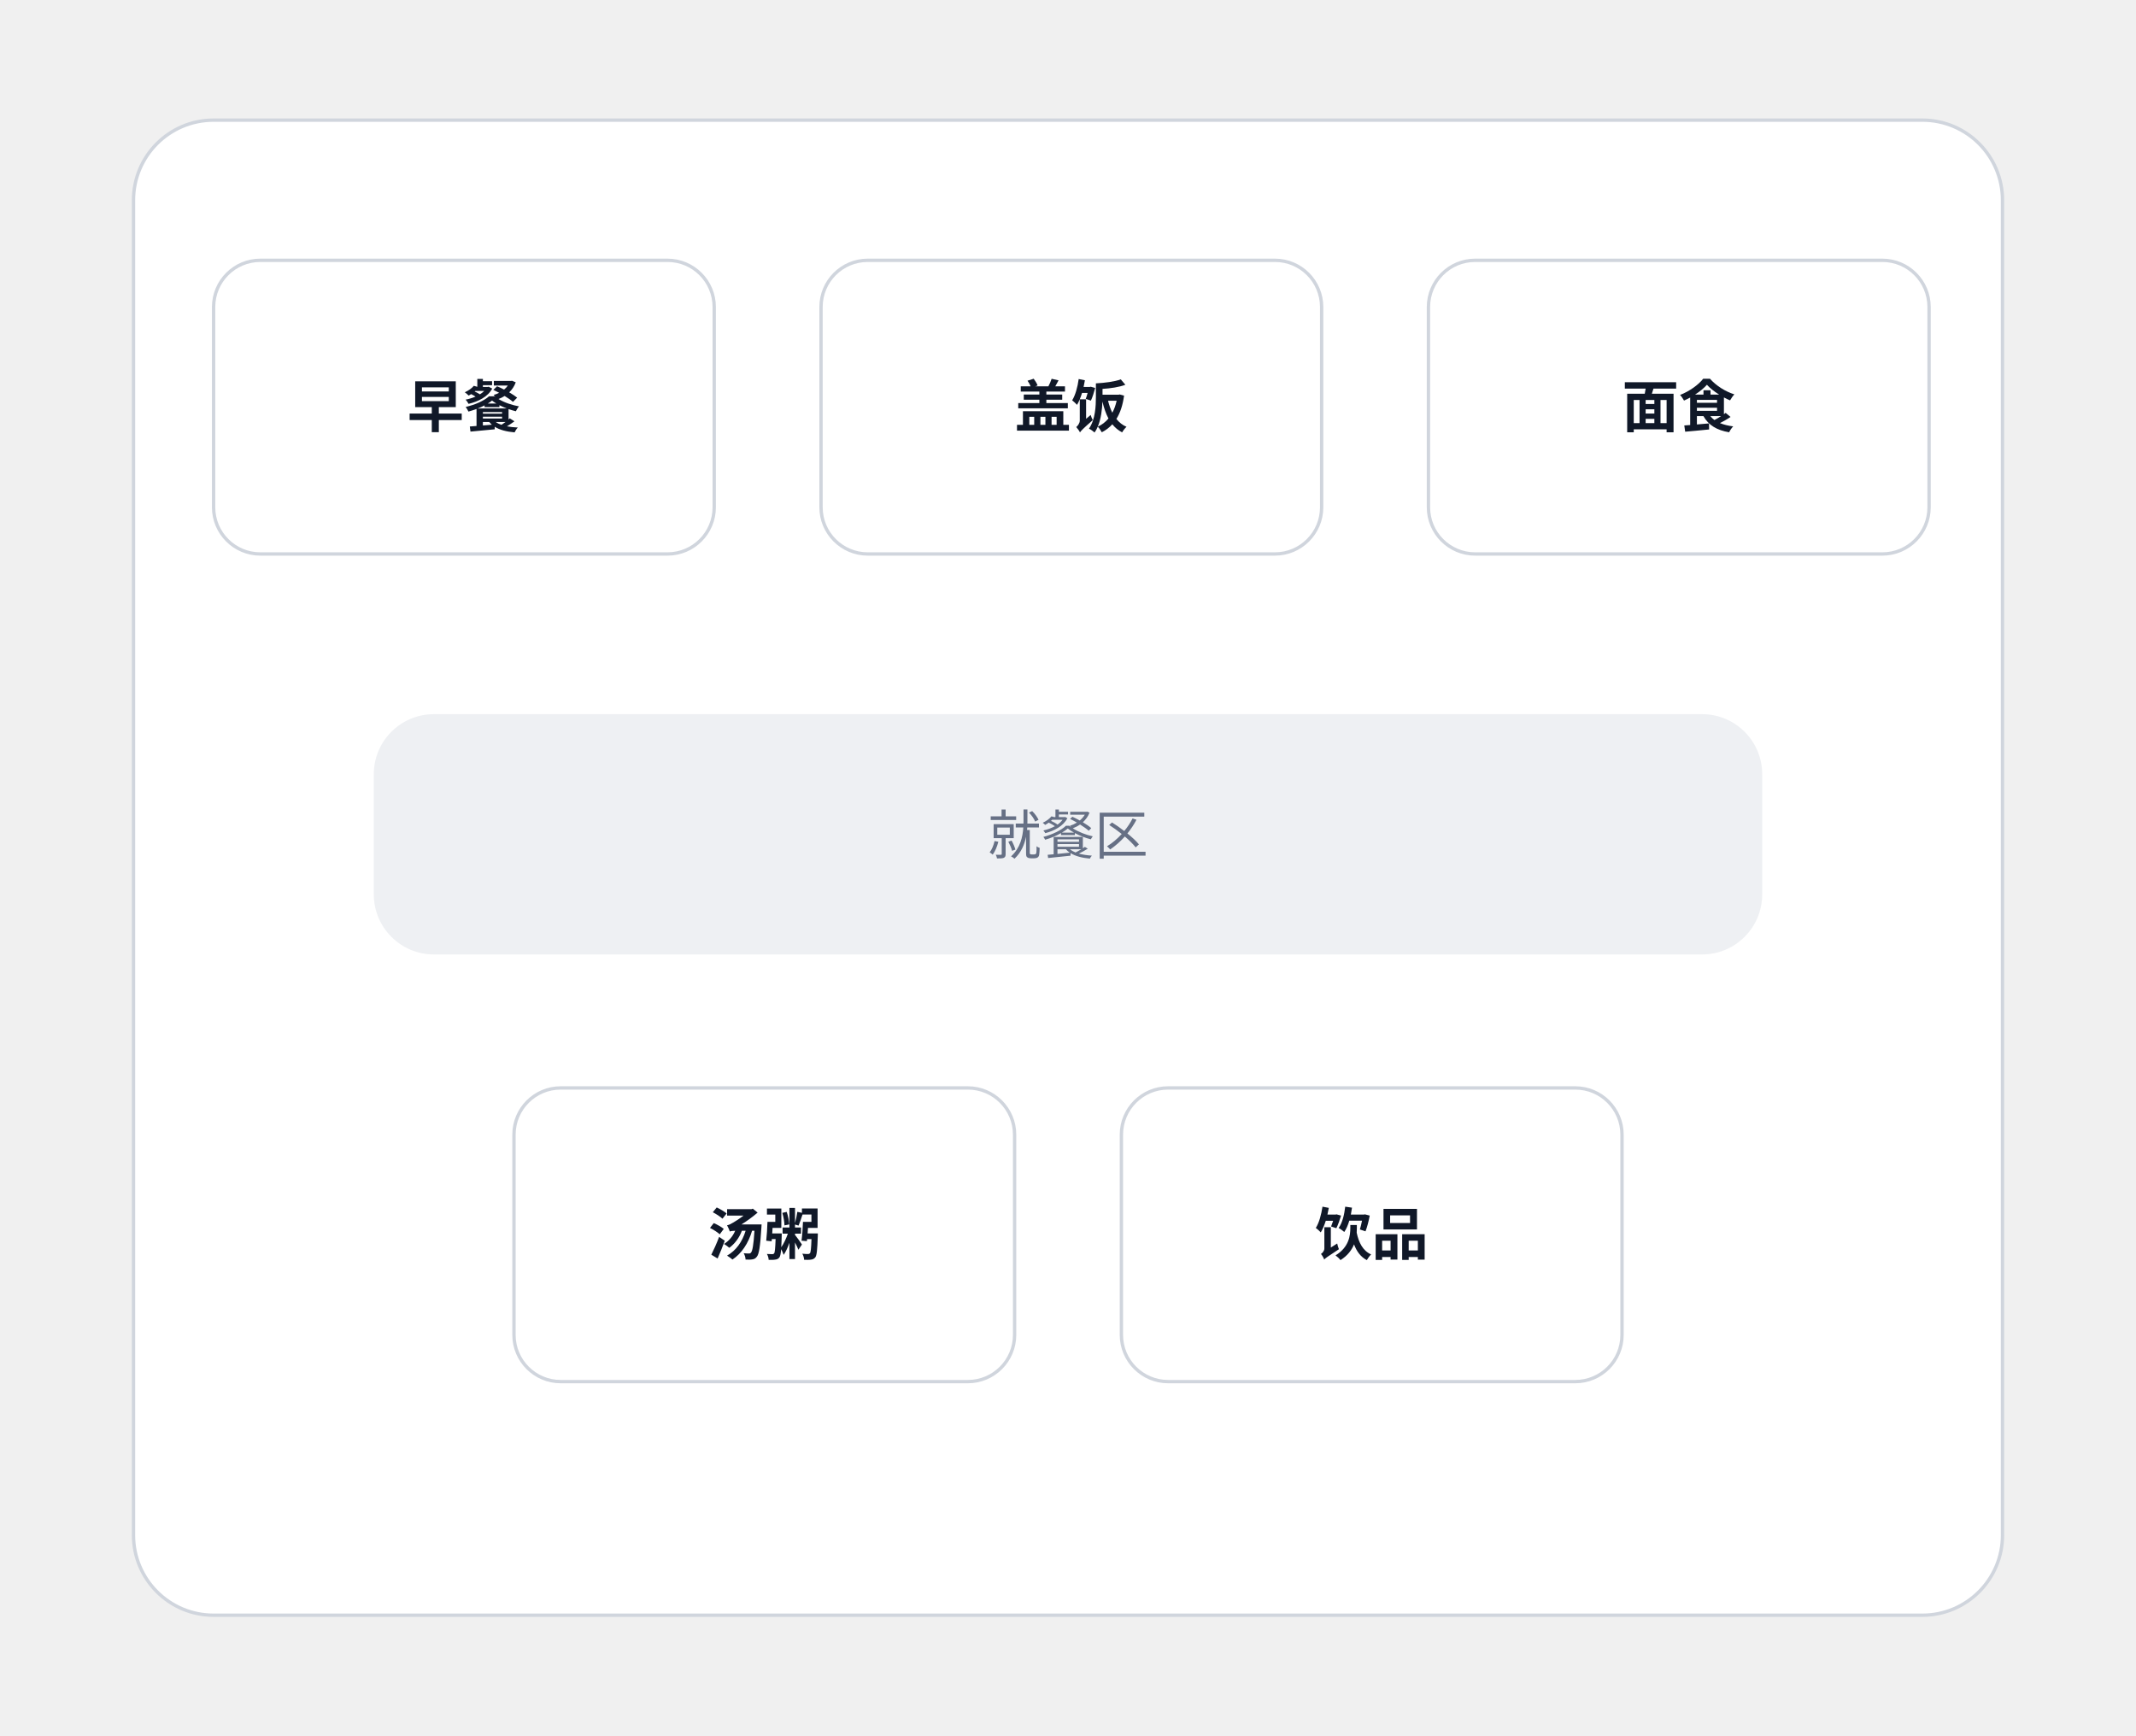
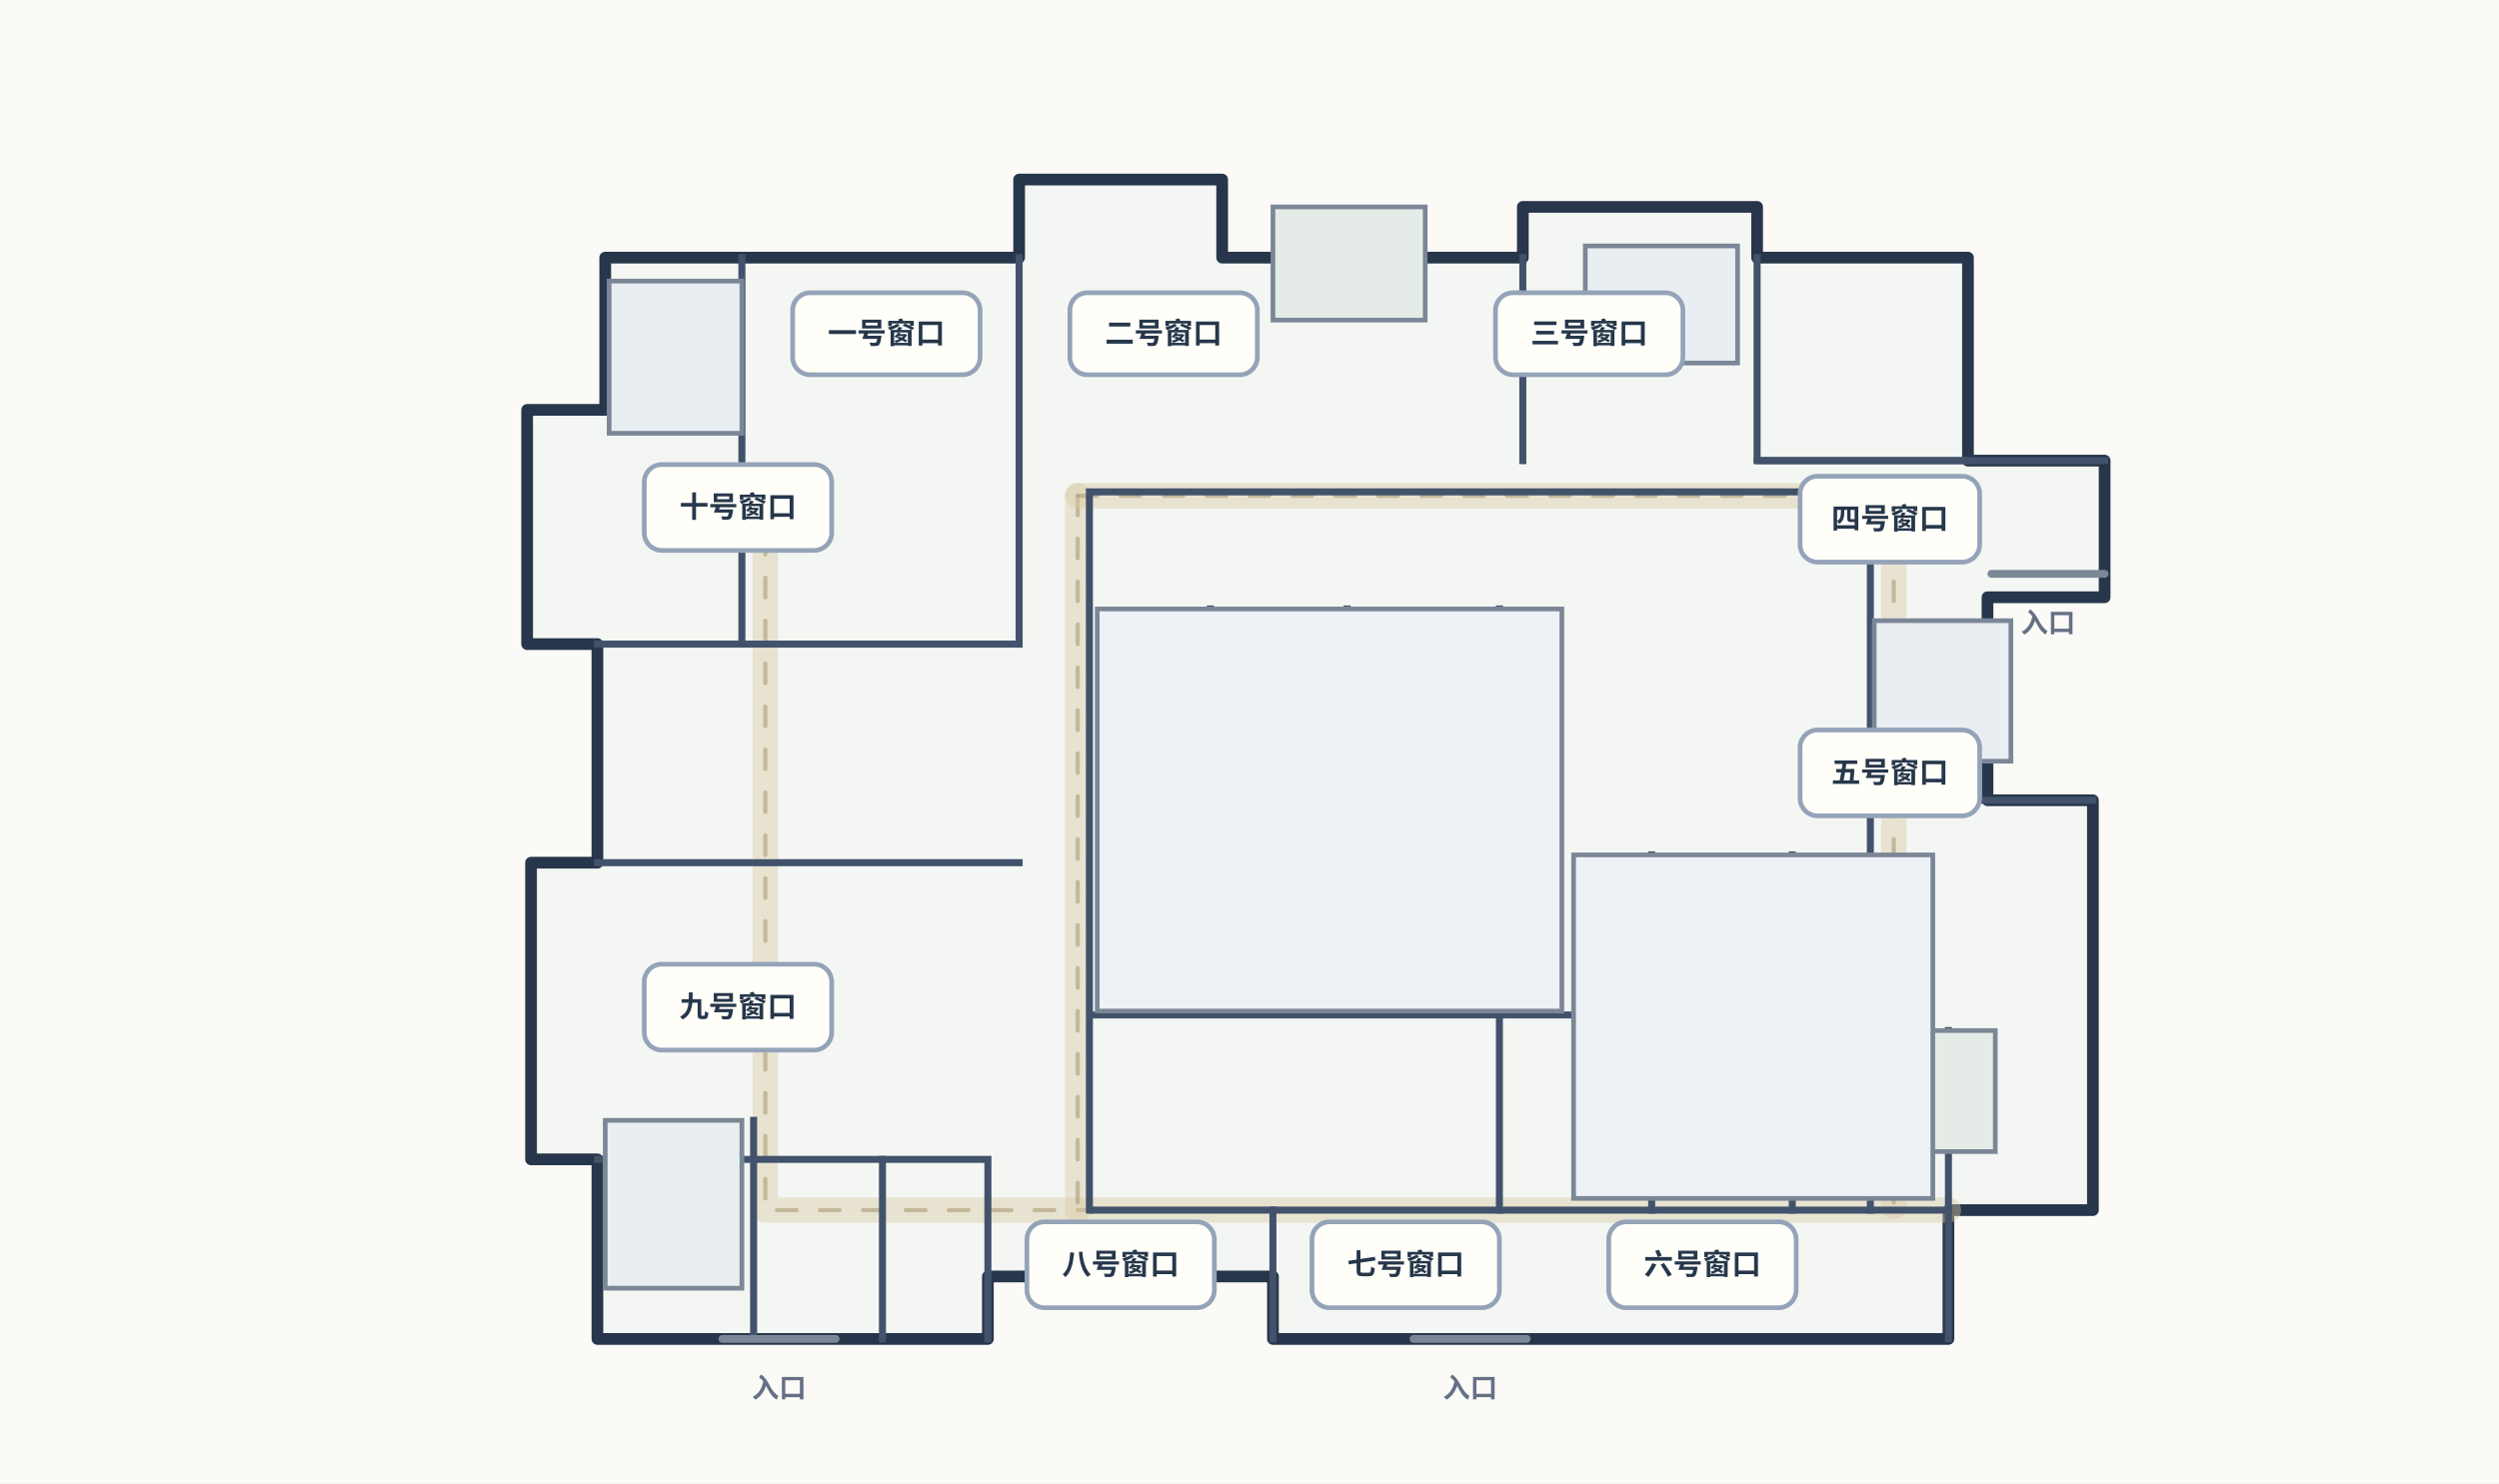
- <svg xmlns="http://www.w3.org/2000/svg" viewBox="0 0 640 520" role="img" aria-label="荟贤食堂一层示意图">
-   <rect x="40" y="36" width="560" height="448" rx="24" fill="#fff" stroke="#d0d5dd" />
-   <rect x="64" y="78" width="150" height="88" rx="14" fill="#fff" stroke="#d0d5dd" />
-   <text x="139" y="128" text-anchor="middle" font-size="17" font-weight="600" fill="#101828">早餐</text>
-   <rect x="246" y="78" width="150" height="88" rx="14" fill="#fff" stroke="#d0d5dd" />
-   <text x="321" y="128" text-anchor="middle" font-size="17" font-weight="600" fill="#101828">盖饭</text>
-   <rect x="428" y="78" width="150" height="88" rx="14" fill="#fff" stroke="#d0d5dd" />
-   <text x="503" y="128" text-anchor="middle" font-size="17" font-weight="600" fill="#101828">面食</text>
-   <rect x="154" y="326" width="150" height="88" rx="14" fill="#fff" stroke="#d0d5dd" />
-   <text x="229" y="376" text-anchor="middle" font-size="17" font-weight="600" fill="#101828">汤粥</text>
-   <rect x="336" y="326" width="150" height="88" rx="14" fill="#fff" stroke="#d0d5dd" />
-   <text x="411" y="376" text-anchor="middle" font-size="17" font-weight="600" fill="#101828">饮品</text>
-   <rect x="112" y="214" width="416" height="72" rx="18" fill="#eef0f3" />
-   <text x="320" y="256" text-anchor="middle" font-size="16" fill="#667085">就餐区</text>
+ <svg xmlns="http://www.w3.org/2000/svg" viewBox="0 0 1280 760" role="img" aria-label="荟贤食堂一层" data-dining-floor-id="fengtai-huixian-canteen-1f">
+   <defs>
+     <style>text{font-family:"Noto Sans CJK SC","Microsoft YaHei",Arial,sans-serif}.outer-wall,.wall,.core,.service,.stair,.window-hit,.entrance-line,.circulation,.circulation-line{vector-effect:non-scaling-stroke}.floor-bg{fill:#fbfaf7}.outer-wall{fill:#f3f6f2;stroke:#27364a;stroke-width:6;stroke-linejoin:round}.wall{fill:none;stroke:#42526b;stroke-width:3.6;stroke-linecap:square;stroke-linejoin:round}.core{fill:#eef2f6;stroke:#7b8797;stroke-width:2.4}.service{fill:#e9eef2;stroke:#7b8797;stroke-width:2.4}.stair{fill:#e5ece7;stroke:#7b8797;stroke-width:2.4}.circulation{fill:none;stroke:#d8c7a4;stroke-width:13;stroke-linecap:round;stroke-linejoin:round;opacity:.42}.circulation-line{fill:none;stroke:#aa9a72;stroke-width:2.2;stroke-dasharray:10 12;stroke-linecap:round;opacity:.58}.entrance-line{stroke:#7b8797;stroke-width:4;stroke-linecap:round}.entrance-text{fill:#667085;font-size:14px;font-weight:650}.window-hit{fill:#fffef9;stroke:#94a3b8;stroke-width:2.4}.window-text{fill:#26374b;font-size:15px;font-weight:700}</style>
+   </defs>
+   <rect width="1280" height="760" class="floor-bg" />
+   <g data-structure="floorplan-walls">
+     <path class="outer-wall" d="M310 132H522V92H626V132H780V106H900V132H1008V236H1078V306H1018V410H1072V620H998V686H652V654H506V686H306V594H272V442H306V330H270V210H310Z" />
+     <path class="circulation" d="M392 252V620H998" />
+     <path class="circulation-line" d="M392 252V620H998" />
+     <path class="circulation" d="M552 254V620" />
+     <path class="circulation-line" d="M552 254V620" />
+     <path class="circulation" d="M552 254H970V618" />
+     <path class="circulation-line" d="M552 254H970V618" />
+     <path class="wall" d="M380 132V330M306 330H522M522 132V330M900 132V236H1008" />
+     <path class="wall" d="M558 252H958M558 252V620M958 252V620" />
+     <path class="wall" d="M620 312V518M690 312V518M768 312V620M846 438V620M918 438V620" />
+     <path class="wall" d="M306 442H522M306 594H506M506 594V686M652 620V686" />
+     <path class="wall" d="M780 132V236M900 236H1078M1008 410H1072M998 528V686" />
+     <path class="wall" d="M386 574V686M452 594V686M560 520H958M560 620H998" />
+     <rect x="312" y="144" width="68" height="78" class="service" />
+     <rect x="652" y="106" width="78" height="58" class="stair" />
+     <rect x="812" y="126" width="78" height="60" class="service" />
+     <rect x="960" y="318" width="70" height="72" class="service" />
+     <rect x="952" y="528" width="70" height="62" class="stair" />
+     <rect x="310" y="574" width="70" height="86" class="service" />
+     <rect x="562" y="312" width="238" height="206" class="core" />
+     <rect x="806" y="438" width="184" height="176" class="core" />
+     <g data-map-role="entrance">
+       <path d="M370 686H428" class="entrance-line" />
+       <text x="399" y="716" text-anchor="middle" class="entrance-text">入口</text>
+     </g>
+     <g data-map-role="entrance">
+       <path d="M724 686H782" class="entrance-line" />
+       <text x="753" y="716" text-anchor="middle" class="entrance-text">入口</text>
+     </g>
+     <g data-map-role="entrance">
+       <path d="M1020 294H1078" class="entrance-line" />
+       <text x="1049" y="324" text-anchor="middle" class="entrance-text">入口</text>
+     </g>
+   </g>
+   <g data-dining-role="window" data-dining-anchor-id="window-01" data-dining-label="一号窗口">
+     <rect x="406" y="150" width="96" height="42" rx="9" class="window-hit" />
+     <text x="454" y="176" text-anchor="middle" class="window-text">一号窗口</text>
+   </g>
+   <g data-dining-role="window" data-dining-anchor-id="window-02" data-dining-label="二号窗口">
+     <rect x="548" y="150" width="96" height="42" rx="9" class="window-hit" />
+     <text x="596" y="176" text-anchor="middle" class="window-text">二号窗口</text>
+   </g>
+   <g data-dining-role="window" data-dining-anchor-id="window-03" data-dining-label="三号窗口">
+     <rect x="766" y="150" width="96" height="42" rx="9" class="window-hit" />
+     <text x="814" y="176" text-anchor="middle" class="window-text">三号窗口</text>
+   </g>
+   <g data-dining-role="window" data-dining-anchor-id="window-04" data-dining-label="四号窗口">
+     <rect x="922" y="244" width="92" height="44" rx="9" class="window-hit" />
+     <text x="968" y="271" text-anchor="middle" class="window-text">四号窗口</text>
+   </g>
+   <g data-dining-role="window" data-dining-anchor-id="window-05" data-dining-label="五号窗口">
+     <rect x="922" y="374" width="92" height="44" rx="9" class="window-hit" />
+     <text x="968" y="401" text-anchor="middle" class="window-text">五号窗口</text>
+   </g>
+   <g data-dining-role="window" data-dining-anchor-id="window-06" data-dining-label="六号窗口">
+     <rect x="824" y="626" width="96" height="44" rx="9" class="window-hit" />
+     <text x="872" y="653" text-anchor="middle" class="window-text">六号窗口</text>
+   </g>
+   <g data-dining-role="window" data-dining-anchor-id="window-07" data-dining-label="七号窗口">
+     <rect x="672" y="626" width="96" height="44" rx="9" class="window-hit" />
+     <text x="720" y="653" text-anchor="middle" class="window-text">七号窗口</text>
+   </g>
+   <g data-dining-role="window" data-dining-anchor-id="window-08" data-dining-label="八号窗口">
+     <rect x="526" y="626" width="96" height="44" rx="9" class="window-hit" />
+     <text x="574" y="653" text-anchor="middle" class="window-text">八号窗口</text>
+   </g>
+   <g data-dining-role="window" data-dining-anchor-id="window-09" data-dining-label="九号窗口">
+     <rect x="330" y="494" width="96" height="44" rx="9" class="window-hit" />
+     <text x="378" y="521" text-anchor="middle" class="window-text">九号窗口</text>
+   </g>
+   <g data-dining-role="window" data-dining-anchor-id="window-10" data-dining-label="十号窗口">
+     <rect x="330" y="238" width="96" height="44" rx="9" class="window-hit" />
+     <text x="378" y="265" text-anchor="middle" class="window-text">十号窗口</text>
+   </g>
</svg>
